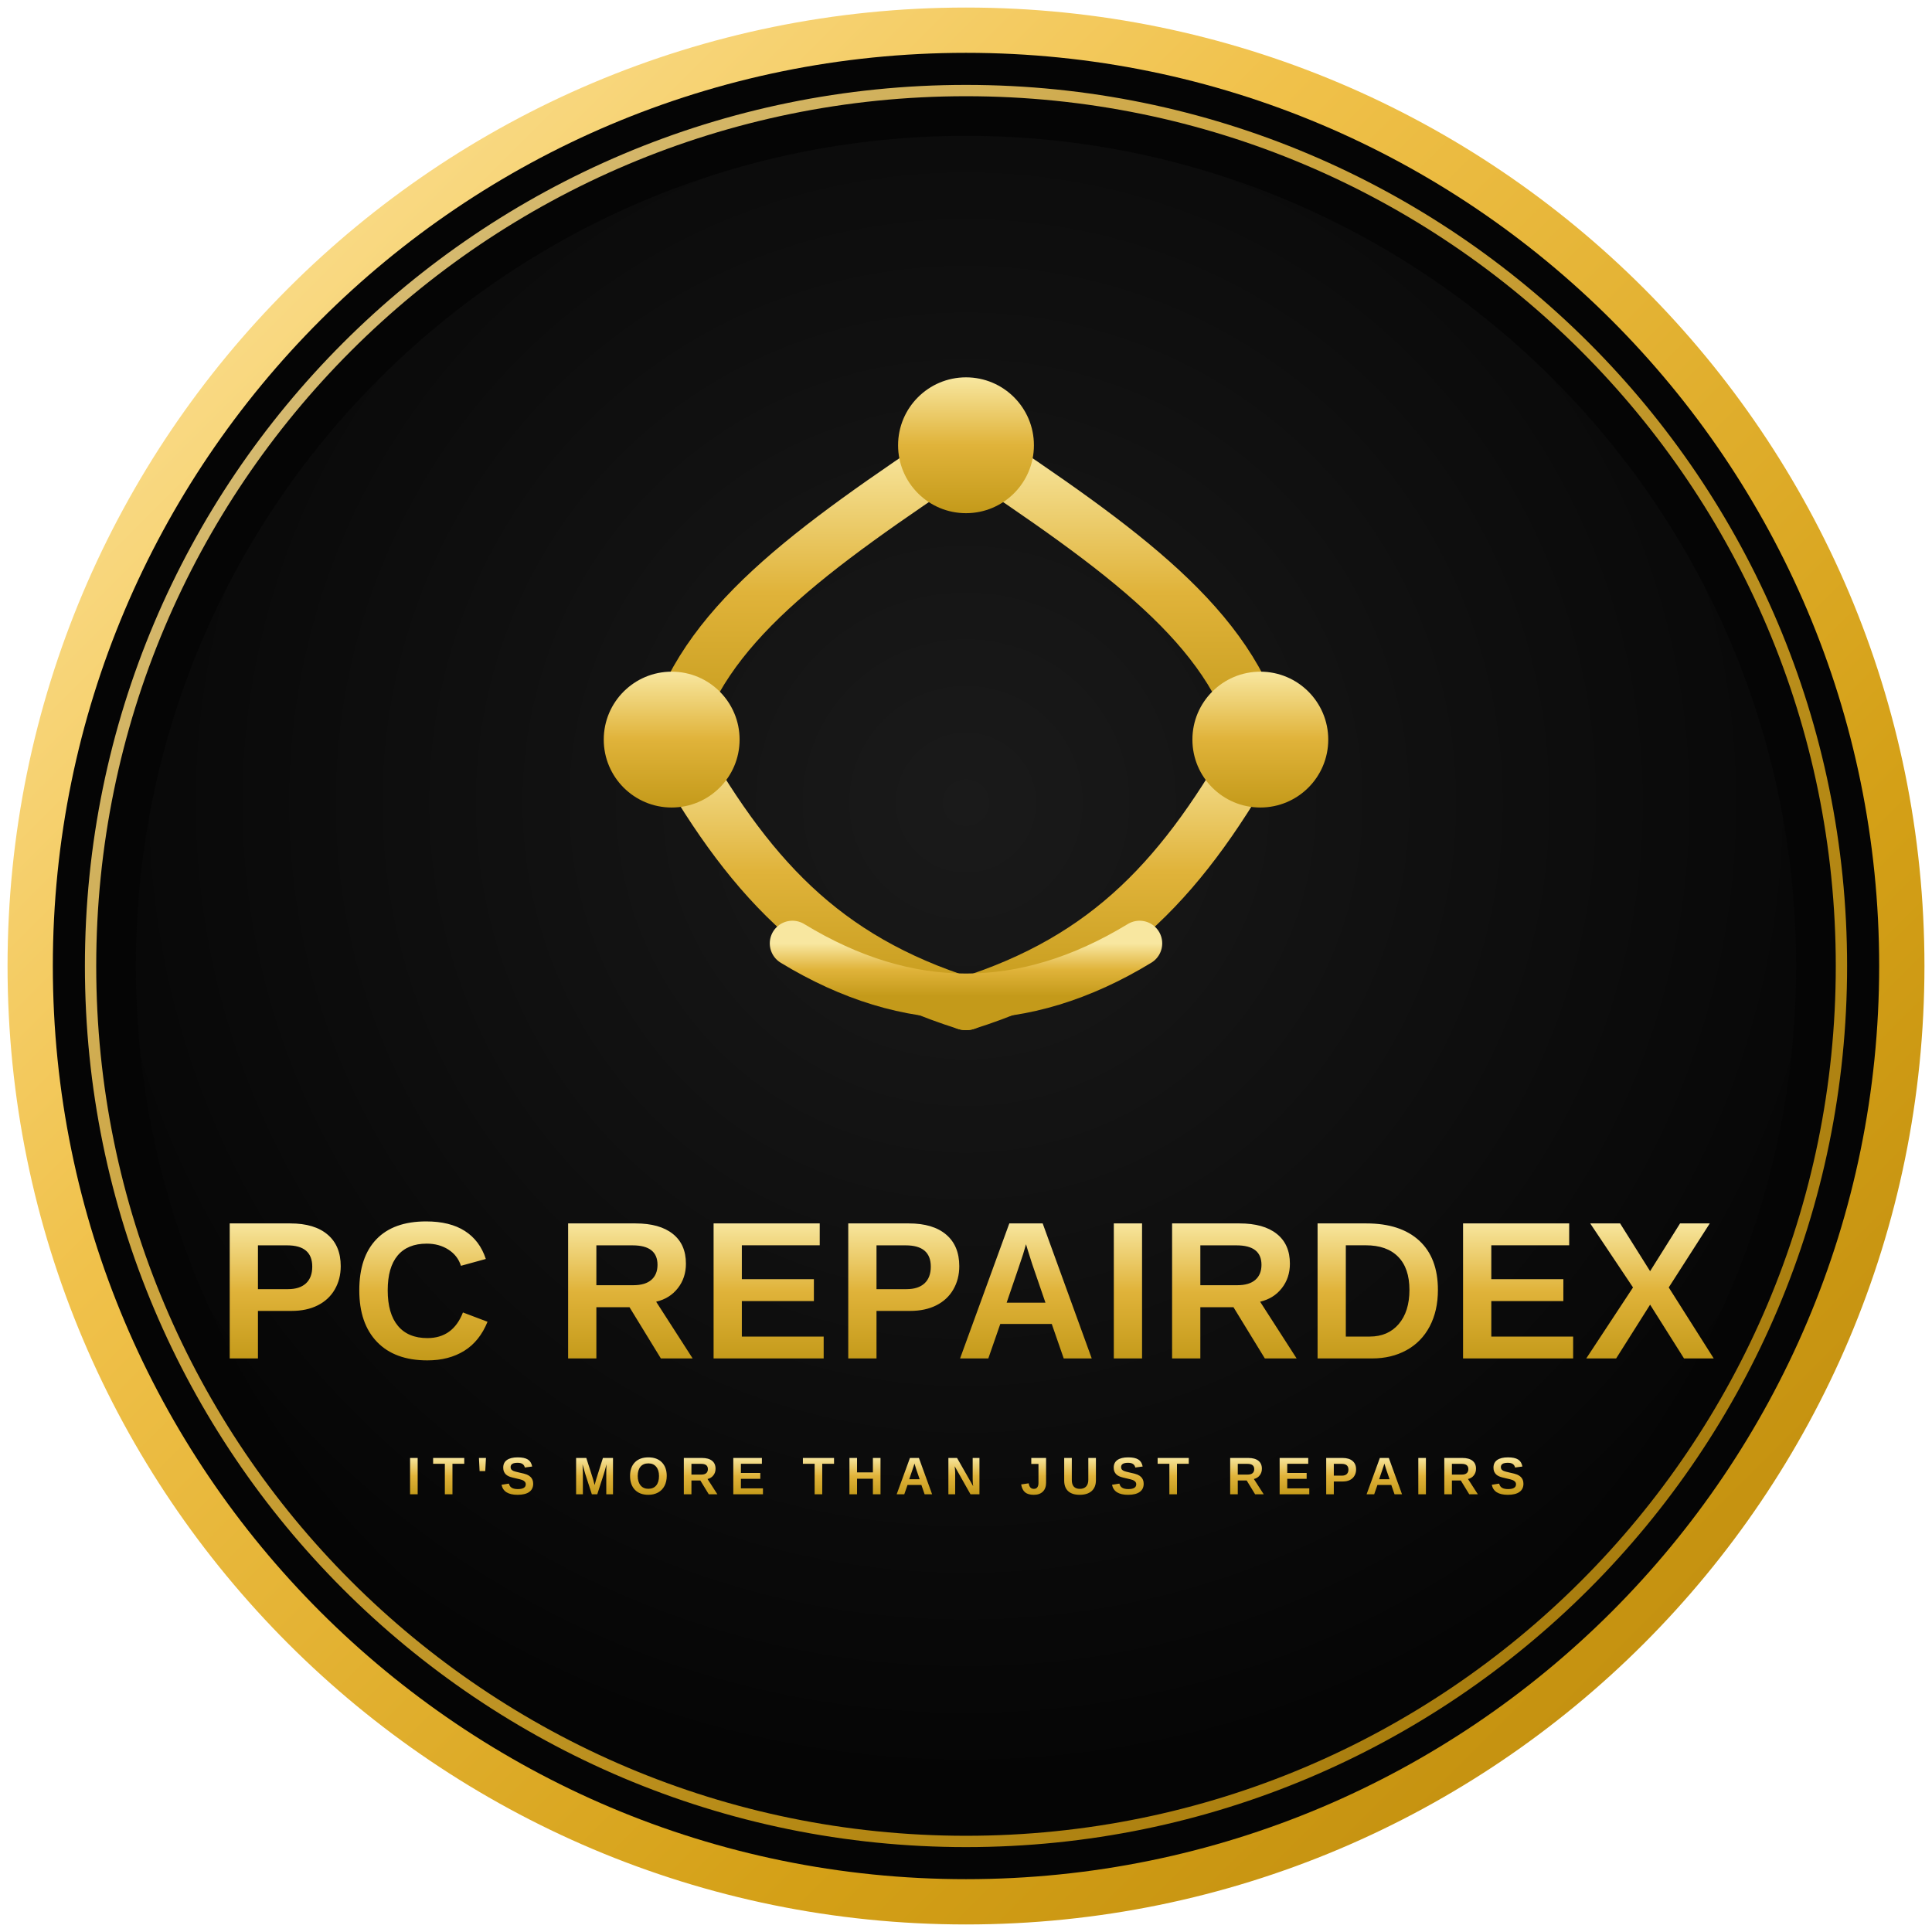
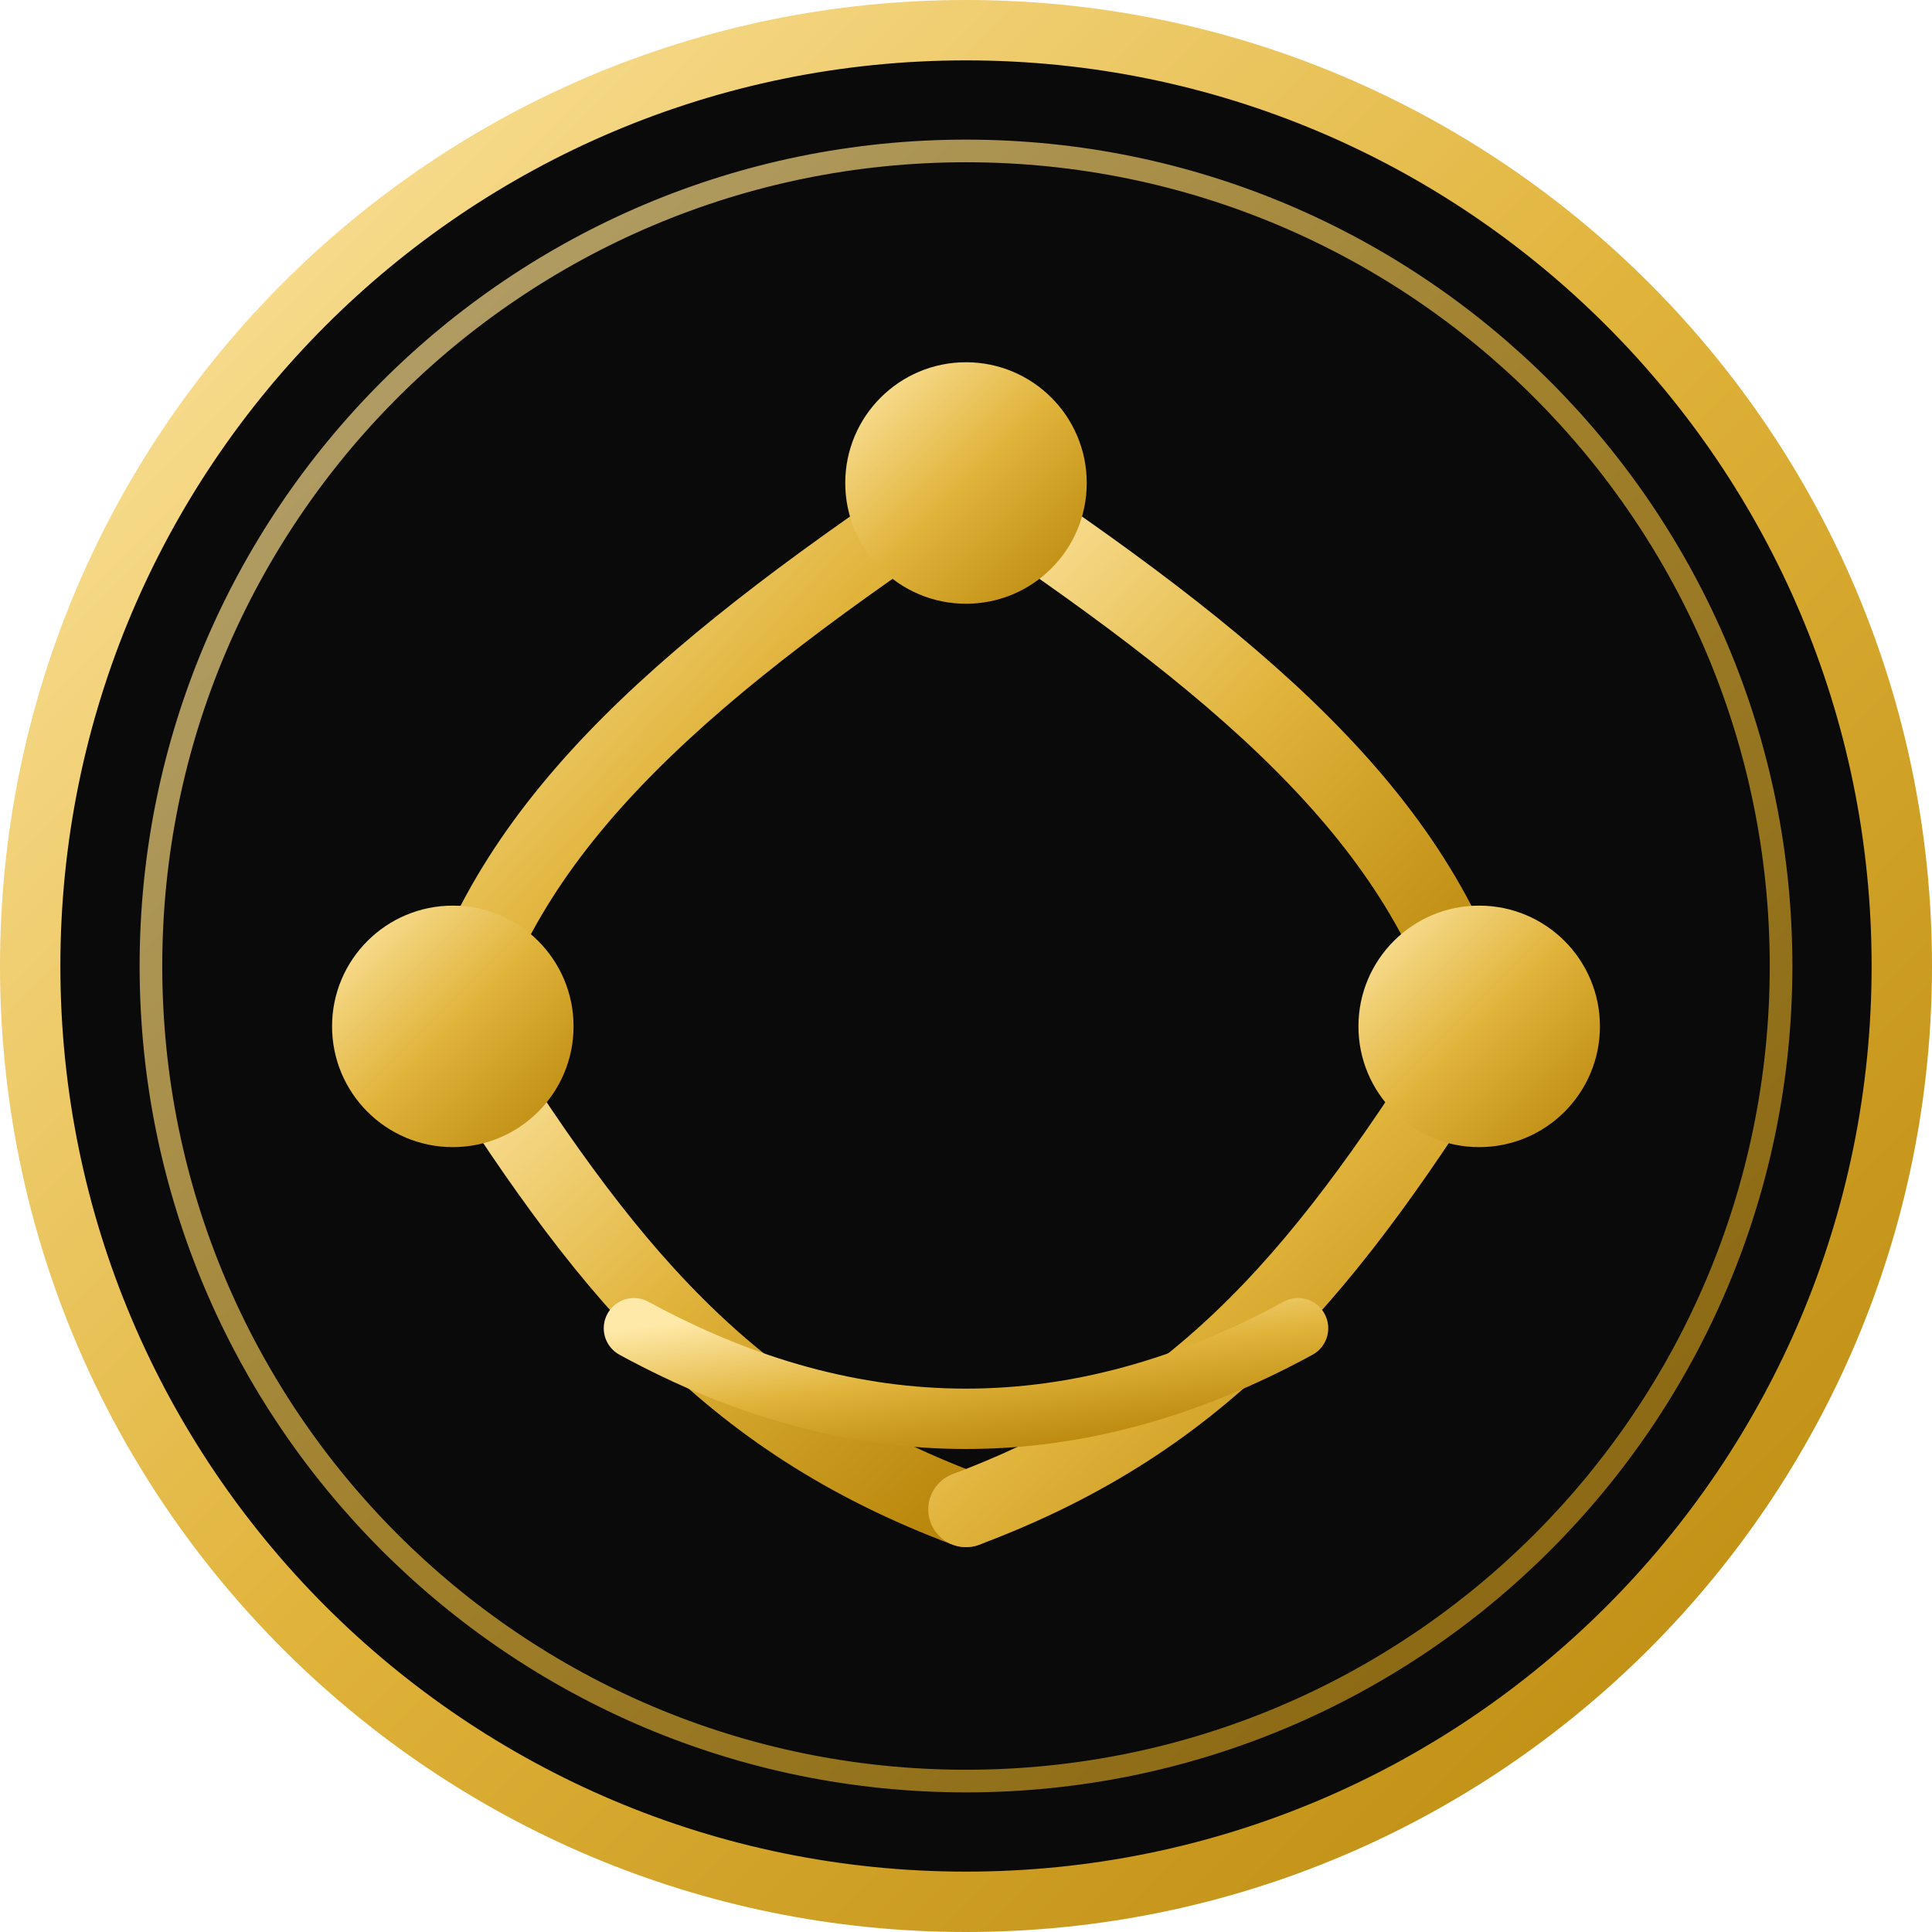
- <svg xmlns="http://www.w3.org/2000/svg" viewBox="0 0 512 512" role="img" aria-label="PC REPAIRDEX">
+ <svg xmlns="http://www.w3.org/2000/svg" viewBox="0 0 128 128" role="img" aria-label="PC REPAIRDEX">
  <defs>
-     <linearGradient id="gold" x1="0%" y1="0%" x2="100%" y2="100%">
+     <linearGradient id="g" x1="0%" y1="0%" x2="100%" y2="100%">
      <stop offset="0%" stop-color="#FFE9A8" />
-       <stop offset="35%" stop-color="#F0C14A" />
-       <stop offset="70%" stop-color="#D4A017" />
+       <stop offset="50%" stop-color="#E0B33A" />
      <stop offset="100%" stop-color="#B8860B" />
    </linearGradient>
-     <linearGradient id="goldFlat" x1="0%" y1="0%" x2="0%" y2="100%">
-       <stop offset="0%" stop-color="#F8E7A0" />
-       <stop offset="50%" stop-color="#E0B33A" />
-       <stop offset="100%" stop-color="#C49A1A" />
-     </linearGradient>
-     <radialGradient id="face" cx="50%" cy="40%" r="60%">
-       <stop offset="0%" stop-color="#1a1a1a" />
-       <stop offset="100%" stop-color="#050505" />
-     </radialGradient>
  </defs>
-   <circle cx="256" cy="256" r="248" fill="#050505" />
-   <circle cx="256" cy="256" r="248" fill="none" stroke="url(#gold)" stroke-width="12" />
-   <circle cx="256" cy="256" r="232" fill="none" stroke="url(#gold)" stroke-width="3" opacity="0.85" />
-   <circle cx="256" cy="256" r="220" fill="url(#face)" />
-   <g fill="none" stroke="url(#goldFlat)" stroke-width="14" stroke-linecap="round" stroke-linejoin="round">
-     <path d="M256 118c-42 28-70 48-78 78" />
-     <path d="M256 118c42 28 70 48 78 78" />
-     <path d="M178 196c20 36 40 58 78 70" />
-     <path d="M334 196c-20 36-40 58-78 70" />
+   <circle cx="64" cy="64" r="62" fill="#0a0a0a" />
+   <circle cx="64" cy="64" r="62" fill="none" stroke="url(#g)" stroke-width="4" />
+   <circle cx="64" cy="64" r="54" fill="none" stroke="url(#g)" stroke-width="1.5" opacity="0.7" />
+   <g fill="none" stroke="url(#g)" stroke-width="5" stroke-linecap="round">
+     <path d="M64 32c-18 12-30 22-34 36" />
+     <path d="M64 32c18 12 30 22 34 36" />
+     <path d="M30 68c10 16 18 26 34 32" />
+     <path d="M98 68c-10 16-18 26-34 32" />
  </g>
-   <circle cx="256" cy="118" r="18" fill="url(#goldFlat)" />
-   <circle cx="178" cy="196" r="18" fill="url(#goldFlat)" />
-   <circle cx="334" cy="196" r="18" fill="url(#goldFlat)" />
-   <path d="M210 250 Q256 278 302 250" fill="none" stroke="url(#goldFlat)" stroke-width="12" stroke-linecap="round" />
-   <line x1="96" y1="300" x2="416" y2="300" stroke="url(#gold)" stroke-width="3" opacity="0.9" />
-   <text x="256" y="360" text-anchor="middle" font-family="Arial Black, Arial, sans-serif" font-size="52" font-weight="800" fill="url(#goldFlat)" letter-spacing="1">PC REPAIRDEX</text>
-   <line x1="130" y1="390" x2="165" y2="390" stroke="url(#gold)" stroke-width="2" />
-   <line x1="347" y1="390" x2="382" y2="390" stroke="url(#gold)" stroke-width="2" />
-   <text x="256" y="396" text-anchor="middle" font-family="Arial, Helvetica, sans-serif" font-size="14" font-weight="600" fill="url(#goldFlat)" letter-spacing="3">IT'S MORE THAN JUST REPAIRS</text>
+   <circle cx="64" cy="32" r="8" fill="url(#g)" />
+   <circle cx="30" cy="68" r="8" fill="url(#g)" />
+   <circle cx="98" cy="68" r="8" fill="url(#g)" />
+   <path d="M42 88 Q64 100 86 88" fill="none" stroke="url(#g)" stroke-width="4" stroke-linecap="round" />
</svg>
